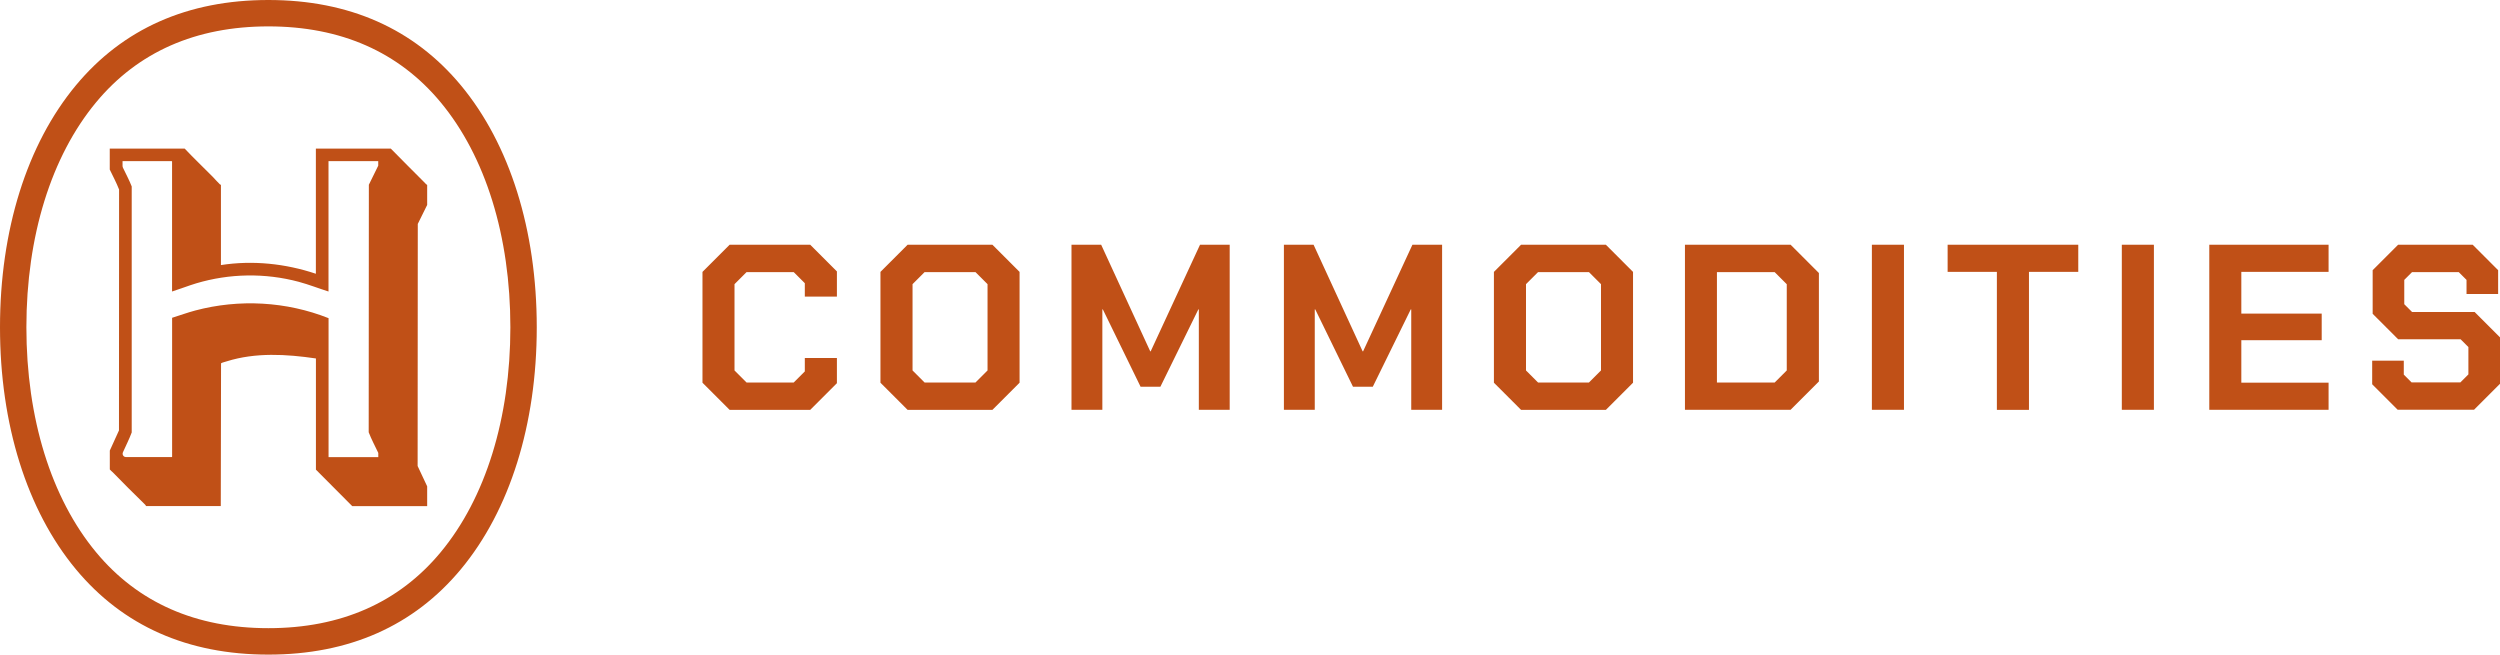
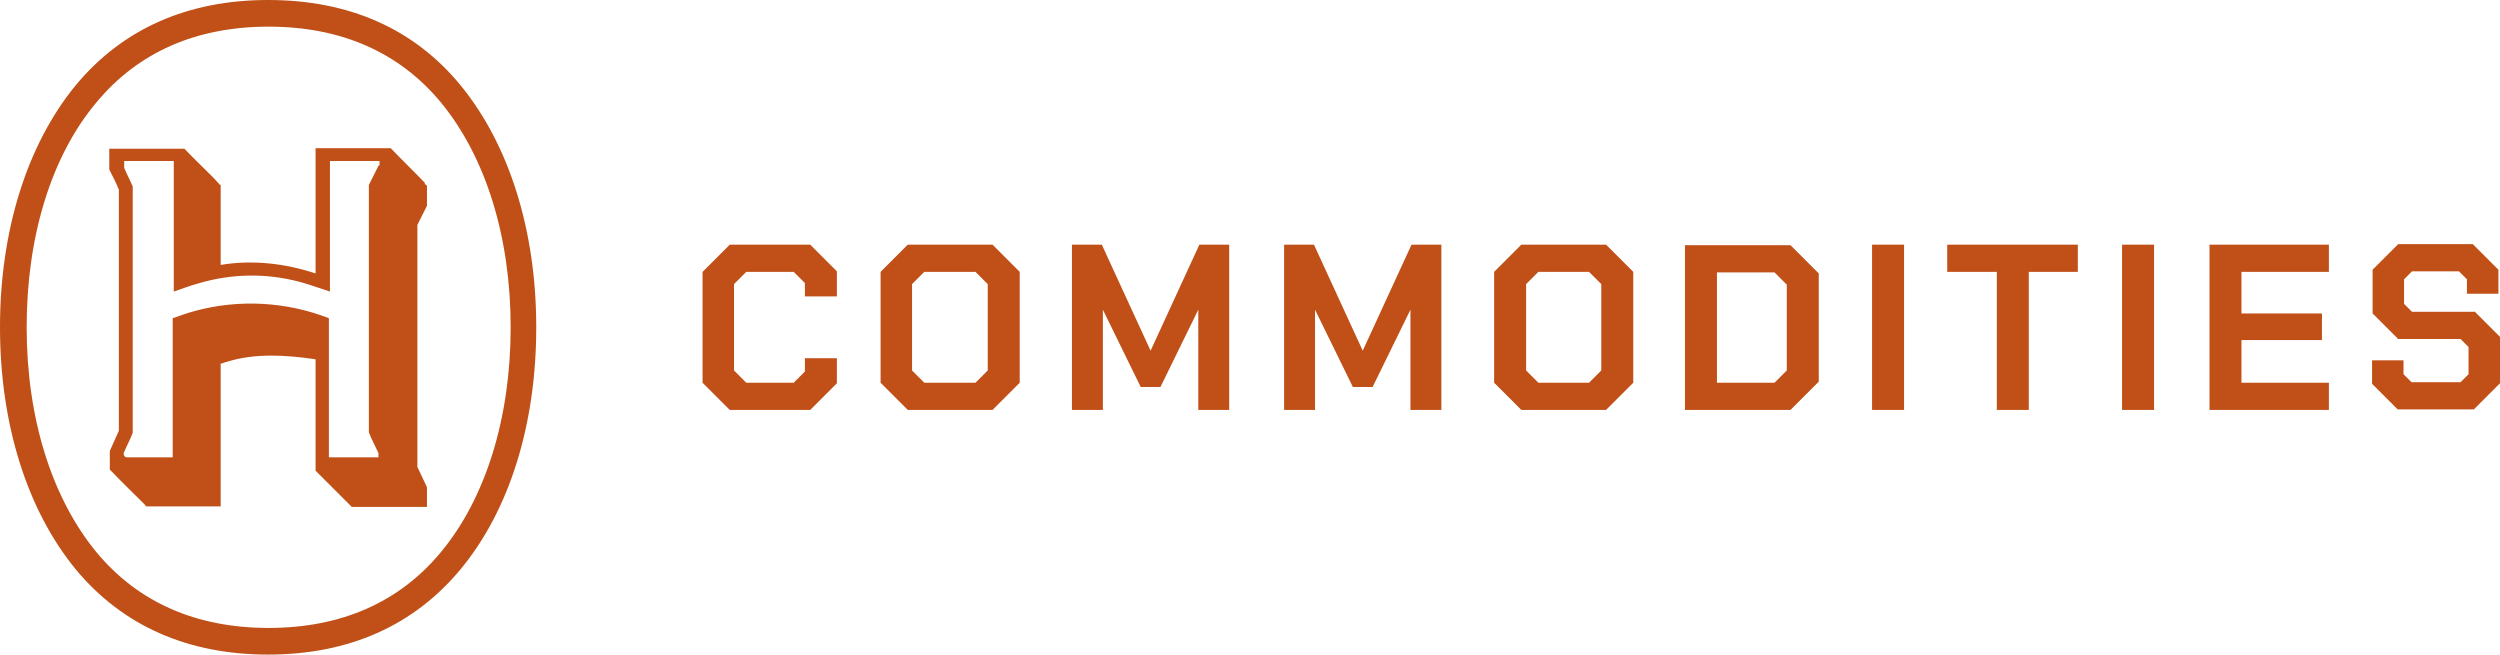
- <svg xmlns="http://www.w3.org/2000/svg" id="Layer_2" data-name="Layer 2" viewBox="0 0 469.02 122.81">
-   <defs>
-     <style>
-       .cls-1 {
-         fill: #c05017;
-       }
-     </style>
-   </defs>
-   <g id="Layer_1-2" data-name="Layer 1">
-     <path class="cls-1" d="M398.07,76.88h6.02v-30.96h-6.02v30.96ZM136.88,45.92l-5.09,5.09v20.79l5.09,5.09h15.13l5-5v-4.73h-6.02v2.52l-2.08,2.08h-8.85l-2.26-2.26v-16.19l2.26-2.26h8.85l2.08,2.08v2.52h6.02v-4.73l-5-5h-15.13ZM316.11,45.92v30.96h19.82l5.31-5.31v-20.35l-5.31-5.31h-19.82ZM335.21,69.5l-2.26,2.26h-10.84v-20.7h10.84l2.26,2.26v16.19ZM170.27,45.92l-5.09,5.09v20.79l5.09,5.09h15.92l5.09-5.09v-20.79l-5.09-5.09h-15.92ZM185.27,69.5l-2.26,2.26h-9.55l-2.26-2.26v-16.19l2.26-2.26h9.55l2.26,2.26v16.19ZM464.24,58.53h-11.72l-1.46-1.46v-4.56l1.46-1.46h8.76l1.46,1.46v2.65h5.93v-4.47l-4.78-4.78h-13.98l-4.78,4.78v8.18l4.78,4.78h11.72l1.46,1.46v5.13l-1.5,1.5h-9.16l-1.46-1.46v-2.61h-5.93v4.42l4.78,4.78h14.33l4.87-4.87v-8.71l-4.78-4.78ZM414.48,76.88h22.38v-5.09h-16.37v-7.96h15.08v-5h-15.08v-7.83h16.37v-5.09h-22.38v30.96ZM285.36,45.92l-5.09,5.09v20.79l5.09,5.09h15.92l5.09-5.09v-20.79l-5.09-5.09h-15.92ZM300.36,69.5l-2.26,2.26h-9.55l-2.26-2.26v-16.19l2.26-2.26h9.55l2.26,2.26v16.19ZM215.88,65.91h-.09l-9.2-19.99h-5.57v30.96h5.79v-18.84h.09l7.08,14.51h3.72l7.12-14.51h.09v18.84h5.79v-30.96h-5.57l-9.25,19.99ZM351.18,76.88h6.02v-30.96h-6.02v30.96ZM365.38,51.01h9.25v25.88h6.02v-25.88h9.25v-5.09h-24.51v5.09ZM255.73,65.91h-.09l-9.2-19.99h-5.57v30.96h5.79v-18.84h.09l7.08,14.51h3.72l7.12-14.51h.09v18.84h5.79v-30.96h-5.57l-9.25,19.99ZM50.35,0c-15.14,0-27.29,5.39-36.12,16.02C5.05,27.07,0,43.19,0,61.4s5.05,34.33,14.23,45.39c8.83,10.63,20.98,16.02,36.12,16.02s27.29-5.39,36.12-16.02c9.18-11.05,14.23-27.17,14.23-45.39s-5.05-34.33-14.23-45.39C77.65,5.39,65.49,0,50.35,0ZM82.66,103.62c-7.84,9.44-18.71,14.23-32.31,14.23s-24.47-4.79-32.31-14.23c-8.44-10.16-13.09-25.16-13.09-42.22s4.65-32.06,13.09-42.22c7.84-9.44,18.71-14.23,32.31-14.23s24.47,4.79,32.31,14.23c8.44,10.16,13.09,25.16,13.09,42.22s-4.65,32.06-13.09,42.22ZM79.74,34.34c-2.14-2.15-4.31-4.3-6.42-6.46h-14.06v23.48c-5.69-1.91-11.86-2.56-17.81-1.63v-15.04s-.18-.09-.2-.11c-.42-.39-.89-.95-1.29-1.36-1.76-1.78-3.6-3.53-5.31-5.34h-14.06v3.93c.59,1.24,1.26,2.47,1.75,3.75l-.02,45.19-1.72,3.78v3.54c0,.05.49.47.57.55,1.91,1.96,3.85,3.91,5.82,5.82.15.14.33.31.41.5h14.02l.05-26.76s.04-.04.06-.06c.16-.1.82-.27,1.04-.34,5.35-1.68,11.15-1.35,16.7-.53h0v20.86s6.81,6.84,6.81,6.84h14.06v-3.71l-1.79-3.81.03-45.42,1.76-3.56v-3.75c-.14-.07-.28-.23-.39-.34ZM70.96,31.08l-1.76,3.58-.03,46.44c.51,1.32,1.19,2.59,1.8,3.87v.79h-9.33v-26.07c-7.92-3.14-16.75-3.63-25-1.44-1.47.39-2.9.92-4.35,1.37v26.07l-.06.06h-8.61c-.34,0-.62-.28-.62-.62,0-.09.02-.17.05-.25.55-1.25,1.19-2.47,1.66-3.75v-46.15c-.46-1.19-1.08-2.33-1.63-3.49-.06-.12-.09-.25-.09-.38v-.88h9.23l.06.06v24.4c1.52-.48,3-1.07,4.52-1.53,6.26-1.87,12.93-1.98,19.25-.29,1.89.51,3.71,1.23,5.58,1.82,0,0,0,0,0,0v-24.46h9.33v.84Z" />
+ <svg xmlns="http://www.w3.org/2000/svg" id="a" viewBox="0 0 469 122.8">
+   <g id="b">
+     <path d="M398.1,76.9h6v-31h-6v31ZM136.9,45.9l-5.1,5.1v20.8l5.1,5.1h15.1l5-5v-4.7h-6v2.5l-2.1,2.1h-8.9l-2.3-2.3v-16.2l2.3-2.3h8.9l2.1,2.1v2.5h6v-4.7l-5-5s-15.1,0-15.1,0ZM316.1,45.9v31h19.8l5.3-5.3v-20.3l-5.3-5.3h-19.8ZM335.2,69.5l-2.3,2.3h-10.8v-20.7h10.8l2.3,2.3v16.2h0ZM170.3,45.9l-5.1,5.1v20.8l5.1,5.1h15.9l5.1-5.1v-20.8l-5.1-5.1s-15.9,0-15.9,0ZM185.3,69.5l-2.3,2.3h-9.6l-2.3-2.3v-16.2l2.3-2.3h9.6l2.3,2.3v16.2ZM464.2,58.5h-11.7l-1.5-1.5v-4.6l1.5-1.5h8.8l1.5,1.5v2.7h5.9v-4.5l-4.8-4.8h-14l-4.8,4.8v8.2l4.8,4.8h11.7l1.5,1.5v5.1l-1.5,1.5h-9.2l-1.5-1.5v-2.6h-5.9v4.4l4.8,4.8h14.3l4.9-4.9v-8.7l-4.8-4.8h0ZM414.5,76.9h22.4v-5.1h-16.4v-8h15.1v-5h-15.1v-7.8h16.4v-5.1h-22.4v31h0ZM285.4,45.9l-5.1,5.1v20.8l5.1,5.1h15.9l5.1-5.1v-20.8l-5.1-5.1s-15.9,0-15.9,0ZM300.4,69.5l-2.3,2.3h-9.5l-2.3-2.3v-16.2l2.3-2.3h9.5l2.3,2.3v16.2ZM215.9,65.9h0l-9.2-20h-5.6v31h5.8v-18.8h0l7.1,14.5h3.7l7.1-14.5h0v18.8h5.8v-31h-5.6l-9.2,20h0ZM351.2,76.9h6v-31h-6v31ZM365.4,51h9.2v25.9h6v-25.9h9.2v-5.1h-24.5v5.1h0ZM255.7,65.9h0l-9.2-20h-5.6v31h5.8v-18.8h0l7.1,14.5h3.7l7.1-14.5h0v18.8h5.8v-31h-5.6l-9.2,20h0ZM50.3,0c-15.1,0-27.3,5.4-36.1,16C5.1,27.1,0,43.2,0,61.4s5.1,34.3,14.2,45.4c8.8,10.6,21,16,36.1,16s27.3-5.4,36.1-16c9.2-11.1,14.2-27.2,14.2-45.4s-5.1-34.3-14.2-45.4C77.7,5.4,65.5,0,50.3,0ZM82.7,103.6c-7.8,9.4-18.7,14.2-32.3,14.2s-24.5-4.8-32.3-14.2c-8.4-10.2-13.1-25.2-13.1-42.2s4.6-32.1,13.1-42.2c7.8-9.4,18.7-14.2,32.3-14.2s24.5,4.8,32.3,14.2c8.4,10.2,13.1,25.2,13.1,42.2s-4.7,32.1-13.1,42.2ZM79.7,34.3c-2.1-2.2-4.3-4.3-6.4-6.5h-14.1v23.5c-5.7-1.9-11.9-2.6-17.8-1.6v-15s-.2,0-.2-.1c-.4-.4-.9-1-1.3-1.4-1.8-1.8-3.6-3.5-5.3-5.3h-14.1v3.9c.6,1.2,1.3,2.5,1.8,3.8v45.2s-1.7,3.8-1.7,3.8v3.5c0,0,.5.5.6.6,1.9,2,3.9,3.9,5.8,5.8.1.1.3.3.4.5h14v-26.8s0,0,.1,0c.2,0,.8-.3,1-.3,5.3-1.7,11.2-1.3,16.7-.5h0v20.9l6.8,6.8h14.1v-3.7l-1.8-3.8v-45.4s1.8-3.6,1.8-3.6v-3.8c-.1,0-.3-.2-.4-.3h0ZM71,31.1l-1.8,3.6v46.4c.5,1.3,1.2,2.6,1.8,3.9v.8h-9.3v-26.1c-7.9-3.1-16.8-3.6-25-1.4-1.5.4-2.9.9-4.3,1.4v26.1h0c0,0-8.6,0-8.6,0-.3,0-.6-.3-.6-.6s0-.2,0-.2c.5-1.2,1.2-2.5,1.7-3.8v-46.2c-.5-1.2-1.1-2.3-1.6-3.5,0-.1,0-.2,0-.4v-.9h9.3v24.5c1.5-.5,3-1.1,4.5-1.5,6.3-1.9,12.9-2,19.2-.3,1.9.5,3.7,1.2,5.6,1.8h0v-24.5h9.3v.8h0Z" style="fill:#c05017;" />
  </g>
</svg>
